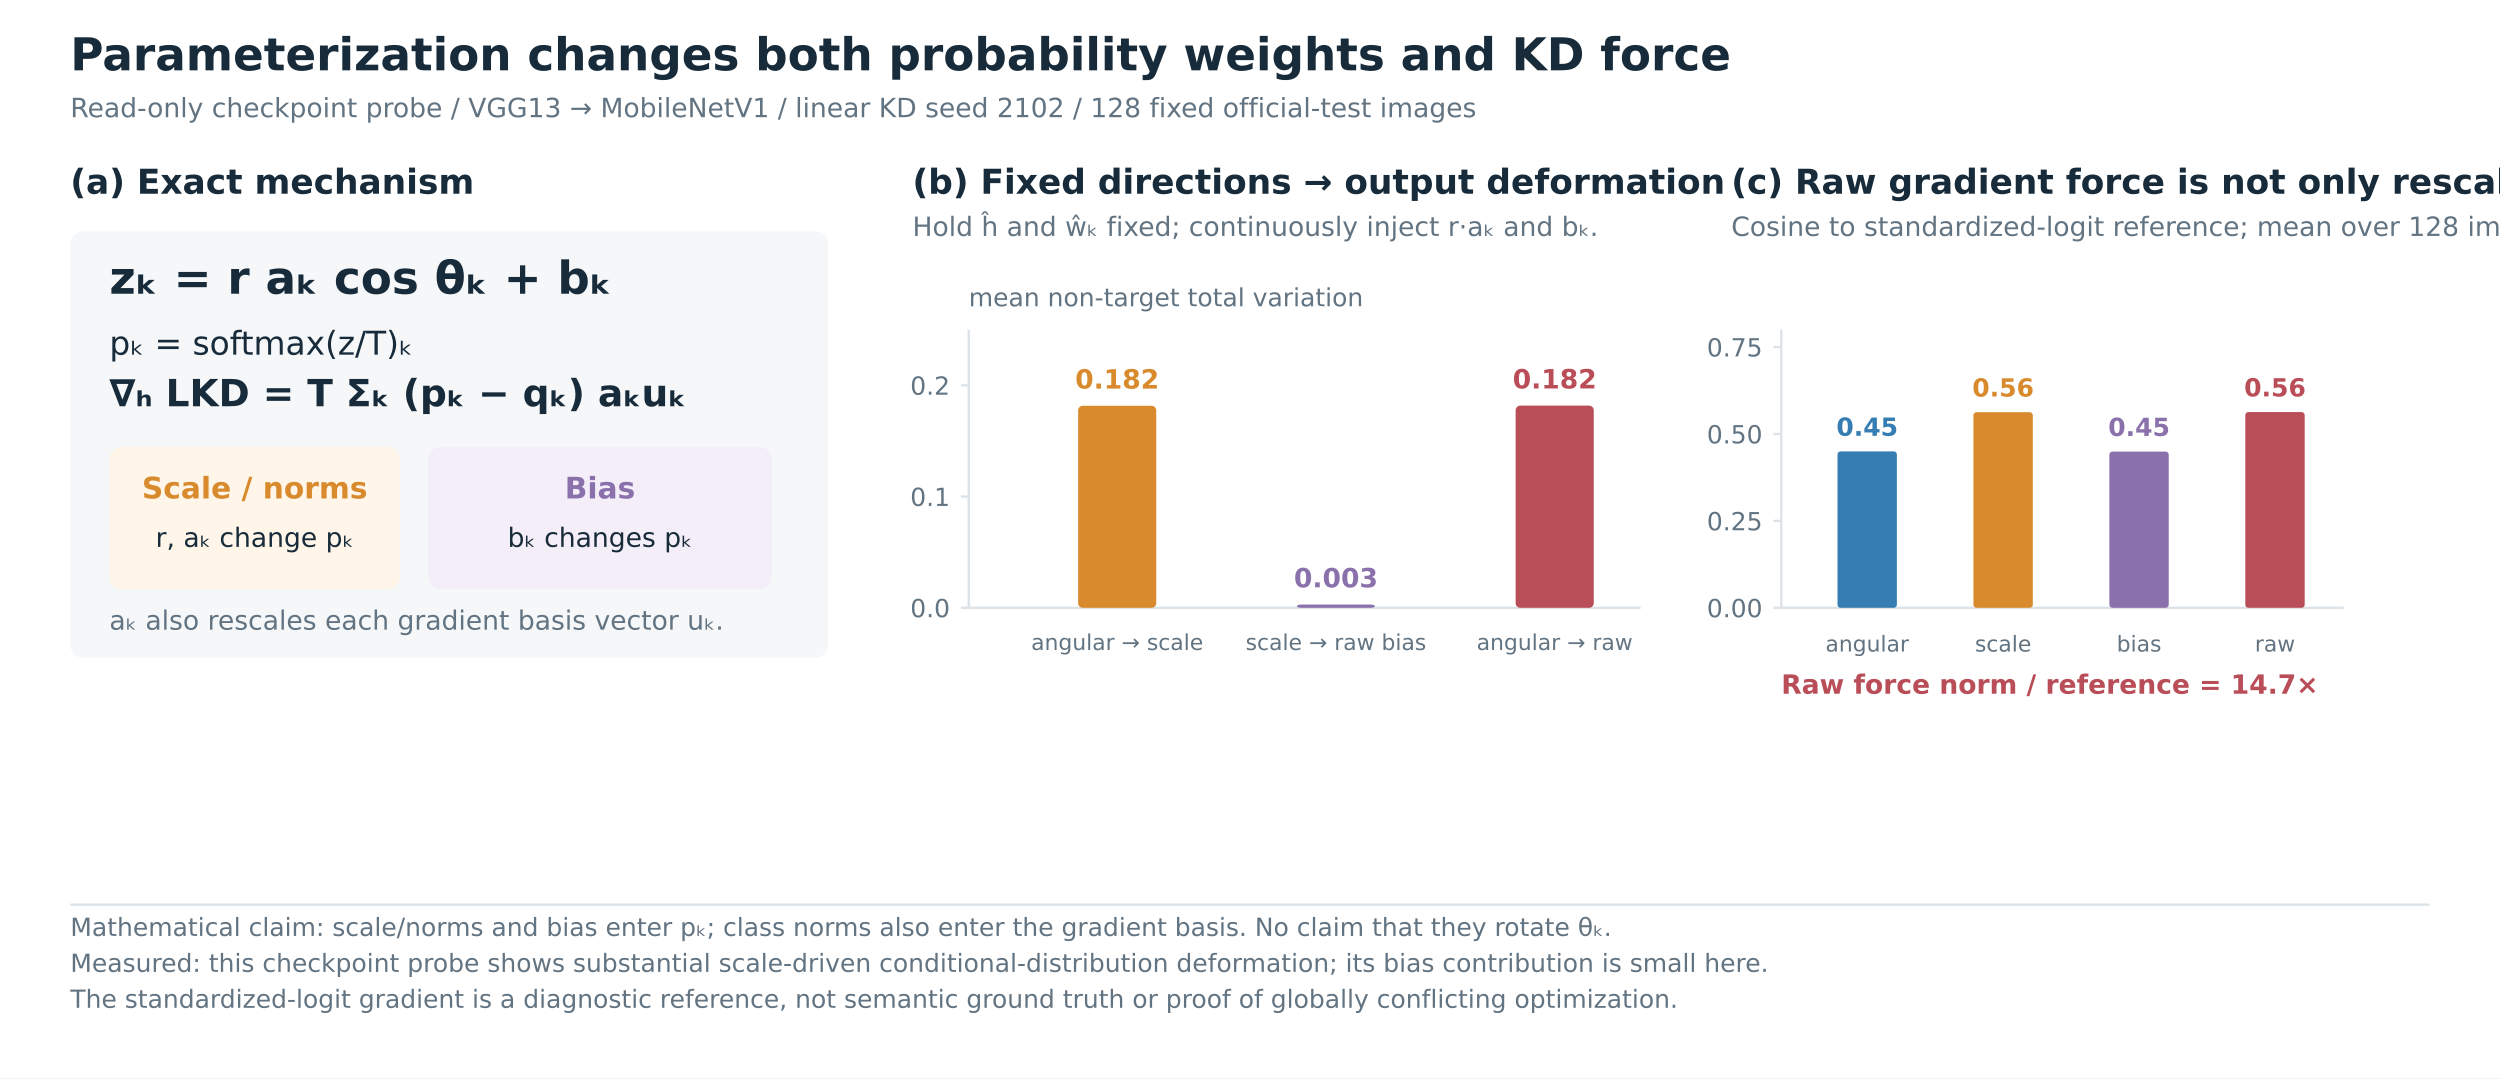
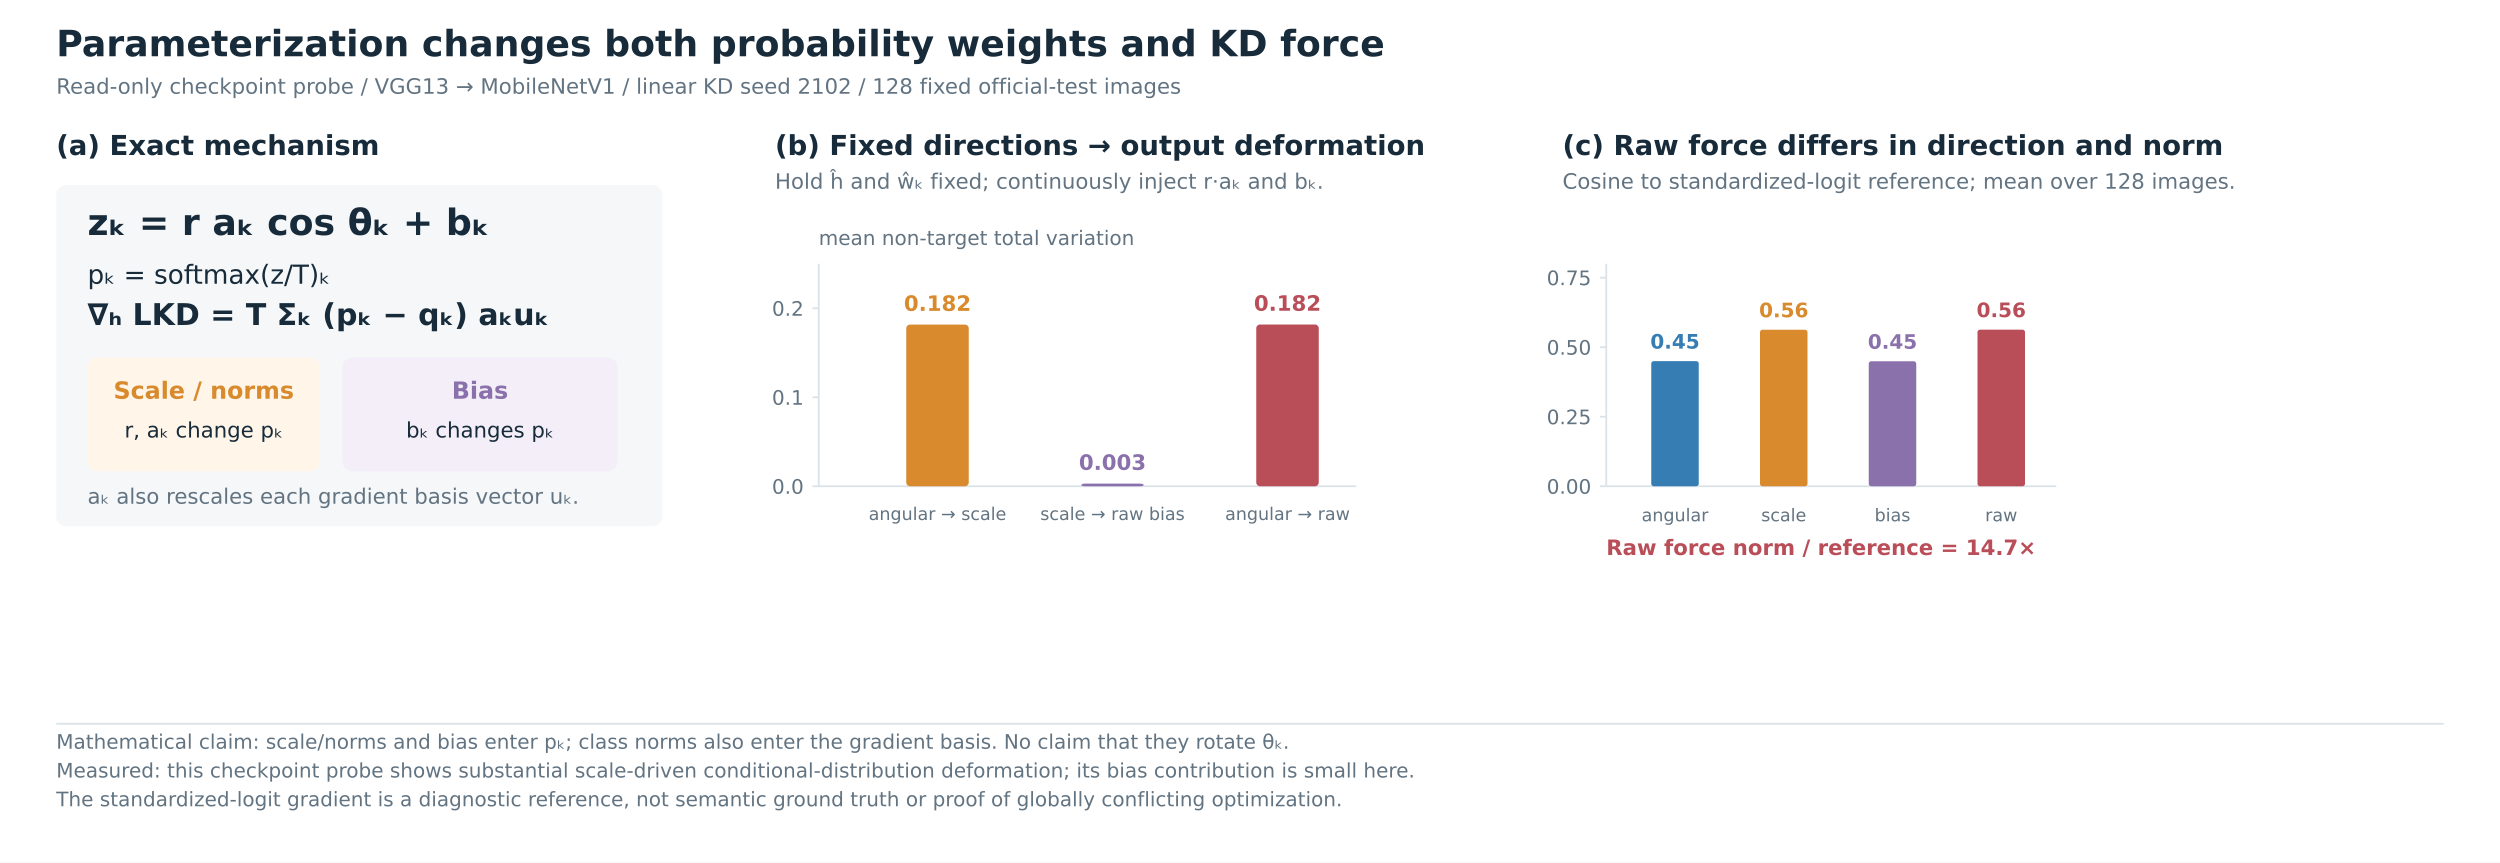
- <svg xmlns="http://www.w3.org/2000/svg" width="1600" height="690" viewBox="0 0 1600 690" role="img">
+ <svg xmlns="http://www.w3.org/2000/svg" width="2000" height="690" viewBox="0 0 2000 690" role="img">
  <defs>
    <marker id="arrow" viewBox="0 0 10 10" refX="9" refY="5" markerWidth="7" markerHeight="7" orient="auto">
      <path d="M0,0 L10,5 L0,10z" fill="#627381" />
    </marker>
  </defs>
-   <rect width="1600" height="100%" fill="white" />
+   <rect width="2000" height="100%" fill="white" />
  <text x="45" y="45" font-family="DejaVu Sans, sans-serif" font-size="29" font-weight="700" text-anchor="start" fill="#172B3A">Parameterization changes both probability weights and KD force</text>
  <text x="45" y="75" font-family="DejaVu Sans, sans-serif" font-size="17" font-weight="400" text-anchor="start" fill="#627381">Read-only checkpoint probe  /  VGG13 → MobileNetV1  /  linear KD seed 2102  /  128 fixed official-test images</text>
  <text x="45" y="124" font-family="DejaVu Sans, sans-serif" font-size="22" font-weight="700" text-anchor="start" fill="#172B3A">(a) Exact mechanism</text>
  <rect x="45" y="148" width="485" height="273" rx="8" fill="#F5F7F9" stroke="none" />
  <text x="70" y="188" font-family="DejaVu Sans, sans-serif" font-size="29" font-weight="700" text-anchor="start" fill="#172B3A">zₖ = r aₖ cos θₖ + bₖ</text>
  <text x="70" y="227" font-family="DejaVu Sans, sans-serif" font-size="21" font-weight="400" text-anchor="start" fill="#172B3A">pₖ = softmax(z/T)ₖ</text>
  <text x="70" y="260" font-family="DejaVu Sans, sans-serif" font-size="24" font-weight="700" text-anchor="start" fill="#172B3A">∇ₕ LKD = T Σₖ (pₖ − qₖ) aₖuₖ</text>
  <rect x="70" y="286" width="186" height="91" rx="8" fill="#FFF5E9" stroke="none" />
  <rect x="274" y="286" width="220" height="91" rx="8" fill="#F3EEF8" stroke="none" />
  <text x="163" y="319" font-family="DejaVu Sans, sans-serif" font-size="19" font-weight="700" text-anchor="middle" fill="#D88A2D">Scale / norms</text>
  <text x="163" y="350" font-family="DejaVu Sans, sans-serif" font-size="17" font-weight="400" text-anchor="middle" fill="#172B3A">r, aₖ change pₖ</text>
  <text x="384" y="319" font-family="DejaVu Sans, sans-serif" font-size="19" font-weight="700" text-anchor="middle" fill="#8B71AB">Bias</text>
  <text x="384" y="350" font-family="DejaVu Sans, sans-serif" font-size="17" font-weight="400" text-anchor="middle" fill="#172B3A">bₖ changes pₖ</text>
  <text x="70" y="403" font-family="DejaVu Sans, sans-serif" font-size="17" font-weight="400" text-anchor="start" fill="#627381">aₖ also rescales each gradient basis vector uₖ.</text>
-   <text x="584" y="124" font-family="DejaVu Sans, sans-serif" font-size="22" font-weight="700" text-anchor="start" fill="#172B3A">(b) Fixed directions → output deformation</text>
-   <text x="584" y="151" font-family="DejaVu Sans, sans-serif" font-size="17" font-weight="400" text-anchor="start" fill="#627381">Hold ĥ and ŵₖ fixed; continuously inject r·aₖ and bₖ.</text>
-   <line x1="620" y1="211" x2="620" y2="389" stroke="#DCE3E8" stroke-width="1.5" />
-   <line x1="620" y1="389" x2="1050" y2="389" stroke="#DCE3E8" stroke-width="1.5" />
-   <line x1="615" y1="389.0" x2="620" y2="389.0" stroke="#DCE3E8" stroke-width="1.5" />
-   <text x="608" y="395.0" font-family="DejaVu Sans, sans-serif" font-size="16" font-weight="400" text-anchor="end" fill="#627381">0.0</text>
-   <line x1="615" y1="317.8" x2="620" y2="317.8" stroke="#DCE3E8" stroke-width="1.5" />
-   <text x="608" y="323.8" font-family="DejaVu Sans, sans-serif" font-size="16" font-weight="400" text-anchor="end" fill="#627381">0.1</text>
-   <line x1="615" y1="246.6" x2="620" y2="246.6" stroke="#DCE3E8" stroke-width="1.5" />
-   <text x="608" y="252.6" font-family="DejaVu Sans, sans-serif" font-size="16" font-weight="400" text-anchor="end" fill="#627381">0.2</text>
-   <text x="620" y="196" font-family="DejaVu Sans, sans-serif" font-size="16" font-weight="400" text-anchor="start" fill="#627381">mean non-target total variation</text>
-   <rect x="690" y="259.695" width="50" height="129.305" rx="3" fill="#D88A2D" stroke="none" />
-   <text x="715" y="248.695" font-family="DejaVu Sans, sans-serif" font-size="17" font-weight="700" text-anchor="middle" fill="#D88A2D">0.182</text>
-   <text x="715" y="416" font-family="DejaVu Sans, sans-serif" font-size="14" font-weight="400" text-anchor="middle" fill="#627381">angular → scale</text>
-   <rect x="830" y="386.902" width="50" height="2.098" rx="3" fill="#8B71AB" stroke="none" />
-   <text x="855" y="375.902" font-family="DejaVu Sans, sans-serif" font-size="17" font-weight="700" text-anchor="middle" fill="#8B71AB">0.003</text>
-   <text x="855" y="416" font-family="DejaVu Sans, sans-serif" font-size="14" font-weight="400" text-anchor="middle" fill="#627381">scale → raw bias</text>
-   <rect x="970" y="259.6" width="50" height="129.4" rx="3" fill="#B94D58" stroke="none" />
-   <text x="995" y="248.6" font-family="DejaVu Sans, sans-serif" font-size="17" font-weight="700" text-anchor="middle" fill="#B94D58">0.182</text>
-   <text x="995" y="416" font-family="DejaVu Sans, sans-serif" font-size="14" font-weight="400" text-anchor="middle" fill="#627381">angular → raw</text>
-   <text x="1108" y="124" font-family="DejaVu Sans, sans-serif" font-size="22" font-weight="700" text-anchor="start" fill="#172B3A">(c) Raw gradient force is not only rescaled</text>
-   <text x="1108" y="151" font-family="DejaVu Sans, sans-serif" font-size="17" font-weight="400" text-anchor="start" fill="#627381">Cosine to standardized-logit reference; mean over 128 images.</text>
-   <line x1="1140" y1="211" x2="1140" y2="389" stroke="#DCE3E8" stroke-width="1.5" />
-   <line x1="1140" y1="389" x2="1500" y2="389" stroke="#DCE3E8" stroke-width="1.5" />
-   <line x1="1135" y1="389.0" x2="1140" y2="389.0" stroke="#DCE3E8" stroke-width="1.5" />
-   <text x="1128" y="395.0" font-family="DejaVu Sans, sans-serif" font-size="16" font-weight="400" text-anchor="end" fill="#627381">0.00</text>
-   <line x1="1135" y1="333.375" x2="1140" y2="333.375" stroke="#DCE3E8" stroke-width="1.5" />
-   <text x="1128" y="339.375" font-family="DejaVu Sans, sans-serif" font-size="16" font-weight="400" text-anchor="end" fill="#627381">0.25</text>
-   <line x1="1135" y1="277.75" x2="1140" y2="277.75" stroke="#DCE3E8" stroke-width="1.5" />
-   <text x="1128" y="283.75" font-family="DejaVu Sans, sans-serif" font-size="16" font-weight="400" text-anchor="end" fill="#627381">0.50</text>
-   <line x1="1135" y1="222.125" x2="1140" y2="222.125" stroke="#DCE3E8" stroke-width="1.5" />
-   <text x="1128" y="228.125" font-family="DejaVu Sans, sans-serif" font-size="16" font-weight="400" text-anchor="end" fill="#627381">0.75</text>
-   <rect x="1176" y="288.895" width="38" height="100.105" rx="2" fill="#357DB2" stroke="none" />
-   <text x="1195" y="278.895" font-family="DejaVu Sans, sans-serif" font-size="16" font-weight="700" text-anchor="middle" fill="#357DB2">0.45</text>
-   <text x="1195" y="417" font-family="DejaVu Sans, sans-serif" font-size="14" font-weight="400" text-anchor="middle" fill="#627381">angular</text>
-   <rect x="1263" y="263.801" width="38" height="125.199" rx="2" fill="#D88A2D" stroke="none" />
-   <text x="1282" y="253.801" font-family="DejaVu Sans, sans-serif" font-size="16" font-weight="700" text-anchor="middle" fill="#D88A2D">0.56</text>
-   <text x="1282" y="417" font-family="DejaVu Sans, sans-serif" font-size="14" font-weight="400" text-anchor="middle" fill="#627381">scale</text>
-   <rect x="1350" y="289.009" width="38" height="99.991" rx="2" fill="#8B71AB" stroke="none" />
-   <text x="1369" y="279.009" font-family="DejaVu Sans, sans-serif" font-size="16" font-weight="700" text-anchor="middle" fill="#8B71AB">0.45</text>
-   <text x="1369" y="417" font-family="DejaVu Sans, sans-serif" font-size="14" font-weight="400" text-anchor="middle" fill="#627381">bias</text>
-   <rect x="1437" y="263.711" width="38" height="125.289" rx="2" fill="#B94D58" stroke="none" />
-   <text x="1456" y="253.711" font-family="DejaVu Sans, sans-serif" font-size="16" font-weight="700" text-anchor="middle" fill="#B94D58">0.56</text>
-   <text x="1456" y="417" font-family="DejaVu Sans, sans-serif" font-size="14" font-weight="400" text-anchor="middle" fill="#627381">raw</text>
-   <text x="1140" y="444" font-family="DejaVu Sans, sans-serif" font-size="17" font-weight="700" text-anchor="start" fill="#B94D58">Raw force norm / reference = 14.7×</text>
-   <line x1="45" y1="579" x2="1555" y2="579" stroke="#DCE3E8" stroke-width="1.5" />
+   <text x="620" y="124" font-family="DejaVu Sans, sans-serif" font-size="22" font-weight="700" text-anchor="start" fill="#172B3A">(b) Fixed directions → output deformation</text>
+   <text x="620" y="151" font-family="DejaVu Sans, sans-serif" font-size="17" font-weight="400" text-anchor="start" fill="#627381">Hold ĥ and ŵₖ fixed; continuously inject r·aₖ and bₖ.</text>
+   <line x1="655" y1="211" x2="655" y2="389" stroke="#DCE3E8" stroke-width="1.5" />
+   <line x1="655" y1="389" x2="1085" y2="389" stroke="#DCE3E8" stroke-width="1.5" />
+   <line x1="650" y1="389.0" x2="655" y2="389.0" stroke="#DCE3E8" stroke-width="1.5" />
+   <text x="643" y="395.0" font-family="DejaVu Sans, sans-serif" font-size="16" font-weight="400" text-anchor="end" fill="#627381">0.0</text>
+   <line x1="650" y1="317.8" x2="655" y2="317.8" stroke="#DCE3E8" stroke-width="1.5" />
+   <text x="643" y="323.8" font-family="DejaVu Sans, sans-serif" font-size="16" font-weight="400" text-anchor="end" fill="#627381">0.1</text>
+   <line x1="650" y1="246.6" x2="655" y2="246.6" stroke="#DCE3E8" stroke-width="1.5" />
+   <text x="643" y="252.6" font-family="DejaVu Sans, sans-serif" font-size="16" font-weight="400" text-anchor="end" fill="#627381">0.2</text>
+   <text x="655" y="196" font-family="DejaVu Sans, sans-serif" font-size="16" font-weight="400" text-anchor="start" fill="#627381">mean non-target total variation</text>
+   <rect x="725" y="259.695" width="50" height="129.305" rx="3" fill="#D88A2D" stroke="none" />
+   <text x="750" y="248.695" font-family="DejaVu Sans, sans-serif" font-size="17" font-weight="700" text-anchor="middle" fill="#D88A2D">0.182</text>
+   <text x="750" y="416" font-family="DejaVu Sans, sans-serif" font-size="14" font-weight="400" text-anchor="middle" fill="#627381">angular → scale</text>
+   <rect x="865" y="386.902" width="50" height="2.098" rx="3" fill="#8B71AB" stroke="none" />
+   <text x="890" y="375.902" font-family="DejaVu Sans, sans-serif" font-size="17" font-weight="700" text-anchor="middle" fill="#8B71AB">0.003</text>
+   <text x="890" y="416" font-family="DejaVu Sans, sans-serif" font-size="14" font-weight="400" text-anchor="middle" fill="#627381">scale → raw bias</text>
+   <rect x="1005" y="259.6" width="50" height="129.4" rx="3" fill="#B94D58" stroke="none" />
+   <text x="1030" y="248.6" font-family="DejaVu Sans, sans-serif" font-size="17" font-weight="700" text-anchor="middle" fill="#B94D58">0.182</text>
+   <text x="1030" y="416" font-family="DejaVu Sans, sans-serif" font-size="14" font-weight="400" text-anchor="middle" fill="#627381">angular → raw</text>
+   <text x="1250" y="124" font-family="DejaVu Sans, sans-serif" font-size="22" font-weight="700" text-anchor="start" fill="#172B3A">(c) Raw force differs in direction and norm</text>
+   <text x="1250" y="151" font-family="DejaVu Sans, sans-serif" font-size="17" font-weight="400" text-anchor="start" fill="#627381">Cosine to standardized-logit reference; mean over 128 images.</text>
+   <line x1="1285" y1="211" x2="1285" y2="389" stroke="#DCE3E8" stroke-width="1.5" />
+   <line x1="1285" y1="389" x2="1645" y2="389" stroke="#DCE3E8" stroke-width="1.5" />
+   <line x1="1280" y1="389.0" x2="1285" y2="389.0" stroke="#DCE3E8" stroke-width="1.5" />
+   <text x="1273" y="395.0" font-family="DejaVu Sans, sans-serif" font-size="16" font-weight="400" text-anchor="end" fill="#627381">0.00</text>
+   <line x1="1280" y1="333.375" x2="1285" y2="333.375" stroke="#DCE3E8" stroke-width="1.5" />
+   <text x="1273" y="339.375" font-family="DejaVu Sans, sans-serif" font-size="16" font-weight="400" text-anchor="end" fill="#627381">0.25</text>
+   <line x1="1280" y1="277.75" x2="1285" y2="277.75" stroke="#DCE3E8" stroke-width="1.5" />
+   <text x="1273" y="283.75" font-family="DejaVu Sans, sans-serif" font-size="16" font-weight="400" text-anchor="end" fill="#627381">0.50</text>
+   <line x1="1280" y1="222.125" x2="1285" y2="222.125" stroke="#DCE3E8" stroke-width="1.5" />
+   <text x="1273" y="228.125" font-family="DejaVu Sans, sans-serif" font-size="16" font-weight="400" text-anchor="end" fill="#627381">0.75</text>
+   <rect x="1321" y="288.895" width="38" height="100.105" rx="2" fill="#357DB2" stroke="none" />
+   <text x="1340" y="278.895" font-family="DejaVu Sans, sans-serif" font-size="16" font-weight="700" text-anchor="middle" fill="#357DB2">0.45</text>
+   <text x="1340" y="417" font-family="DejaVu Sans, sans-serif" font-size="14" font-weight="400" text-anchor="middle" fill="#627381">angular</text>
+   <rect x="1408" y="263.801" width="38" height="125.199" rx="2" fill="#D88A2D" stroke="none" />
+   <text x="1427" y="253.801" font-family="DejaVu Sans, sans-serif" font-size="16" font-weight="700" text-anchor="middle" fill="#D88A2D">0.56</text>
+   <text x="1427" y="417" font-family="DejaVu Sans, sans-serif" font-size="14" font-weight="400" text-anchor="middle" fill="#627381">scale</text>
+   <rect x="1495" y="289.009" width="38" height="99.991" rx="2" fill="#8B71AB" stroke="none" />
+   <text x="1514" y="279.009" font-family="DejaVu Sans, sans-serif" font-size="16" font-weight="700" text-anchor="middle" fill="#8B71AB">0.45</text>
+   <text x="1514" y="417" font-family="DejaVu Sans, sans-serif" font-size="14" font-weight="400" text-anchor="middle" fill="#627381">bias</text>
+   <rect x="1582" y="263.711" width="38" height="125.289" rx="2" fill="#B94D58" stroke="none" />
+   <text x="1601" y="253.711" font-family="DejaVu Sans, sans-serif" font-size="16" font-weight="700" text-anchor="middle" fill="#B94D58">0.56</text>
+   <text x="1601" y="417" font-family="DejaVu Sans, sans-serif" font-size="14" font-weight="400" text-anchor="middle" fill="#627381">raw</text>
+   <text x="1285" y="444" font-family="DejaVu Sans, sans-serif" font-size="17" font-weight="700" text-anchor="start" fill="#B94D58">Raw force norm / reference = 14.7×</text>
+   <line x1="45" y1="579" x2="1955" y2="579" stroke="#DCE3E8" stroke-width="1.5" />
  <text x="45" y="599" font-family="DejaVu Sans, sans-serif" font-size="16" font-weight="400" text-anchor="start" fill="#627381">Mathematical claim: scale/norms and bias enter pₖ; class norms also enter the gradient basis. No claim that they rotate θₖ.</text>
  <text x="45" y="622" font-family="DejaVu Sans, sans-serif" font-size="16" font-weight="400" text-anchor="start" fill="#627381">Measured: this checkpoint probe shows substantial scale-driven conditional-distribution deformation; its bias contribution is small here.</text>
  <text x="45" y="645" font-family="DejaVu Sans, sans-serif" font-size="16" font-weight="400" text-anchor="start" fill="#627381">The standardized-logit gradient is a diagnostic reference, not semantic ground truth or proof of globally conflicting optimization.</text>
</svg>
